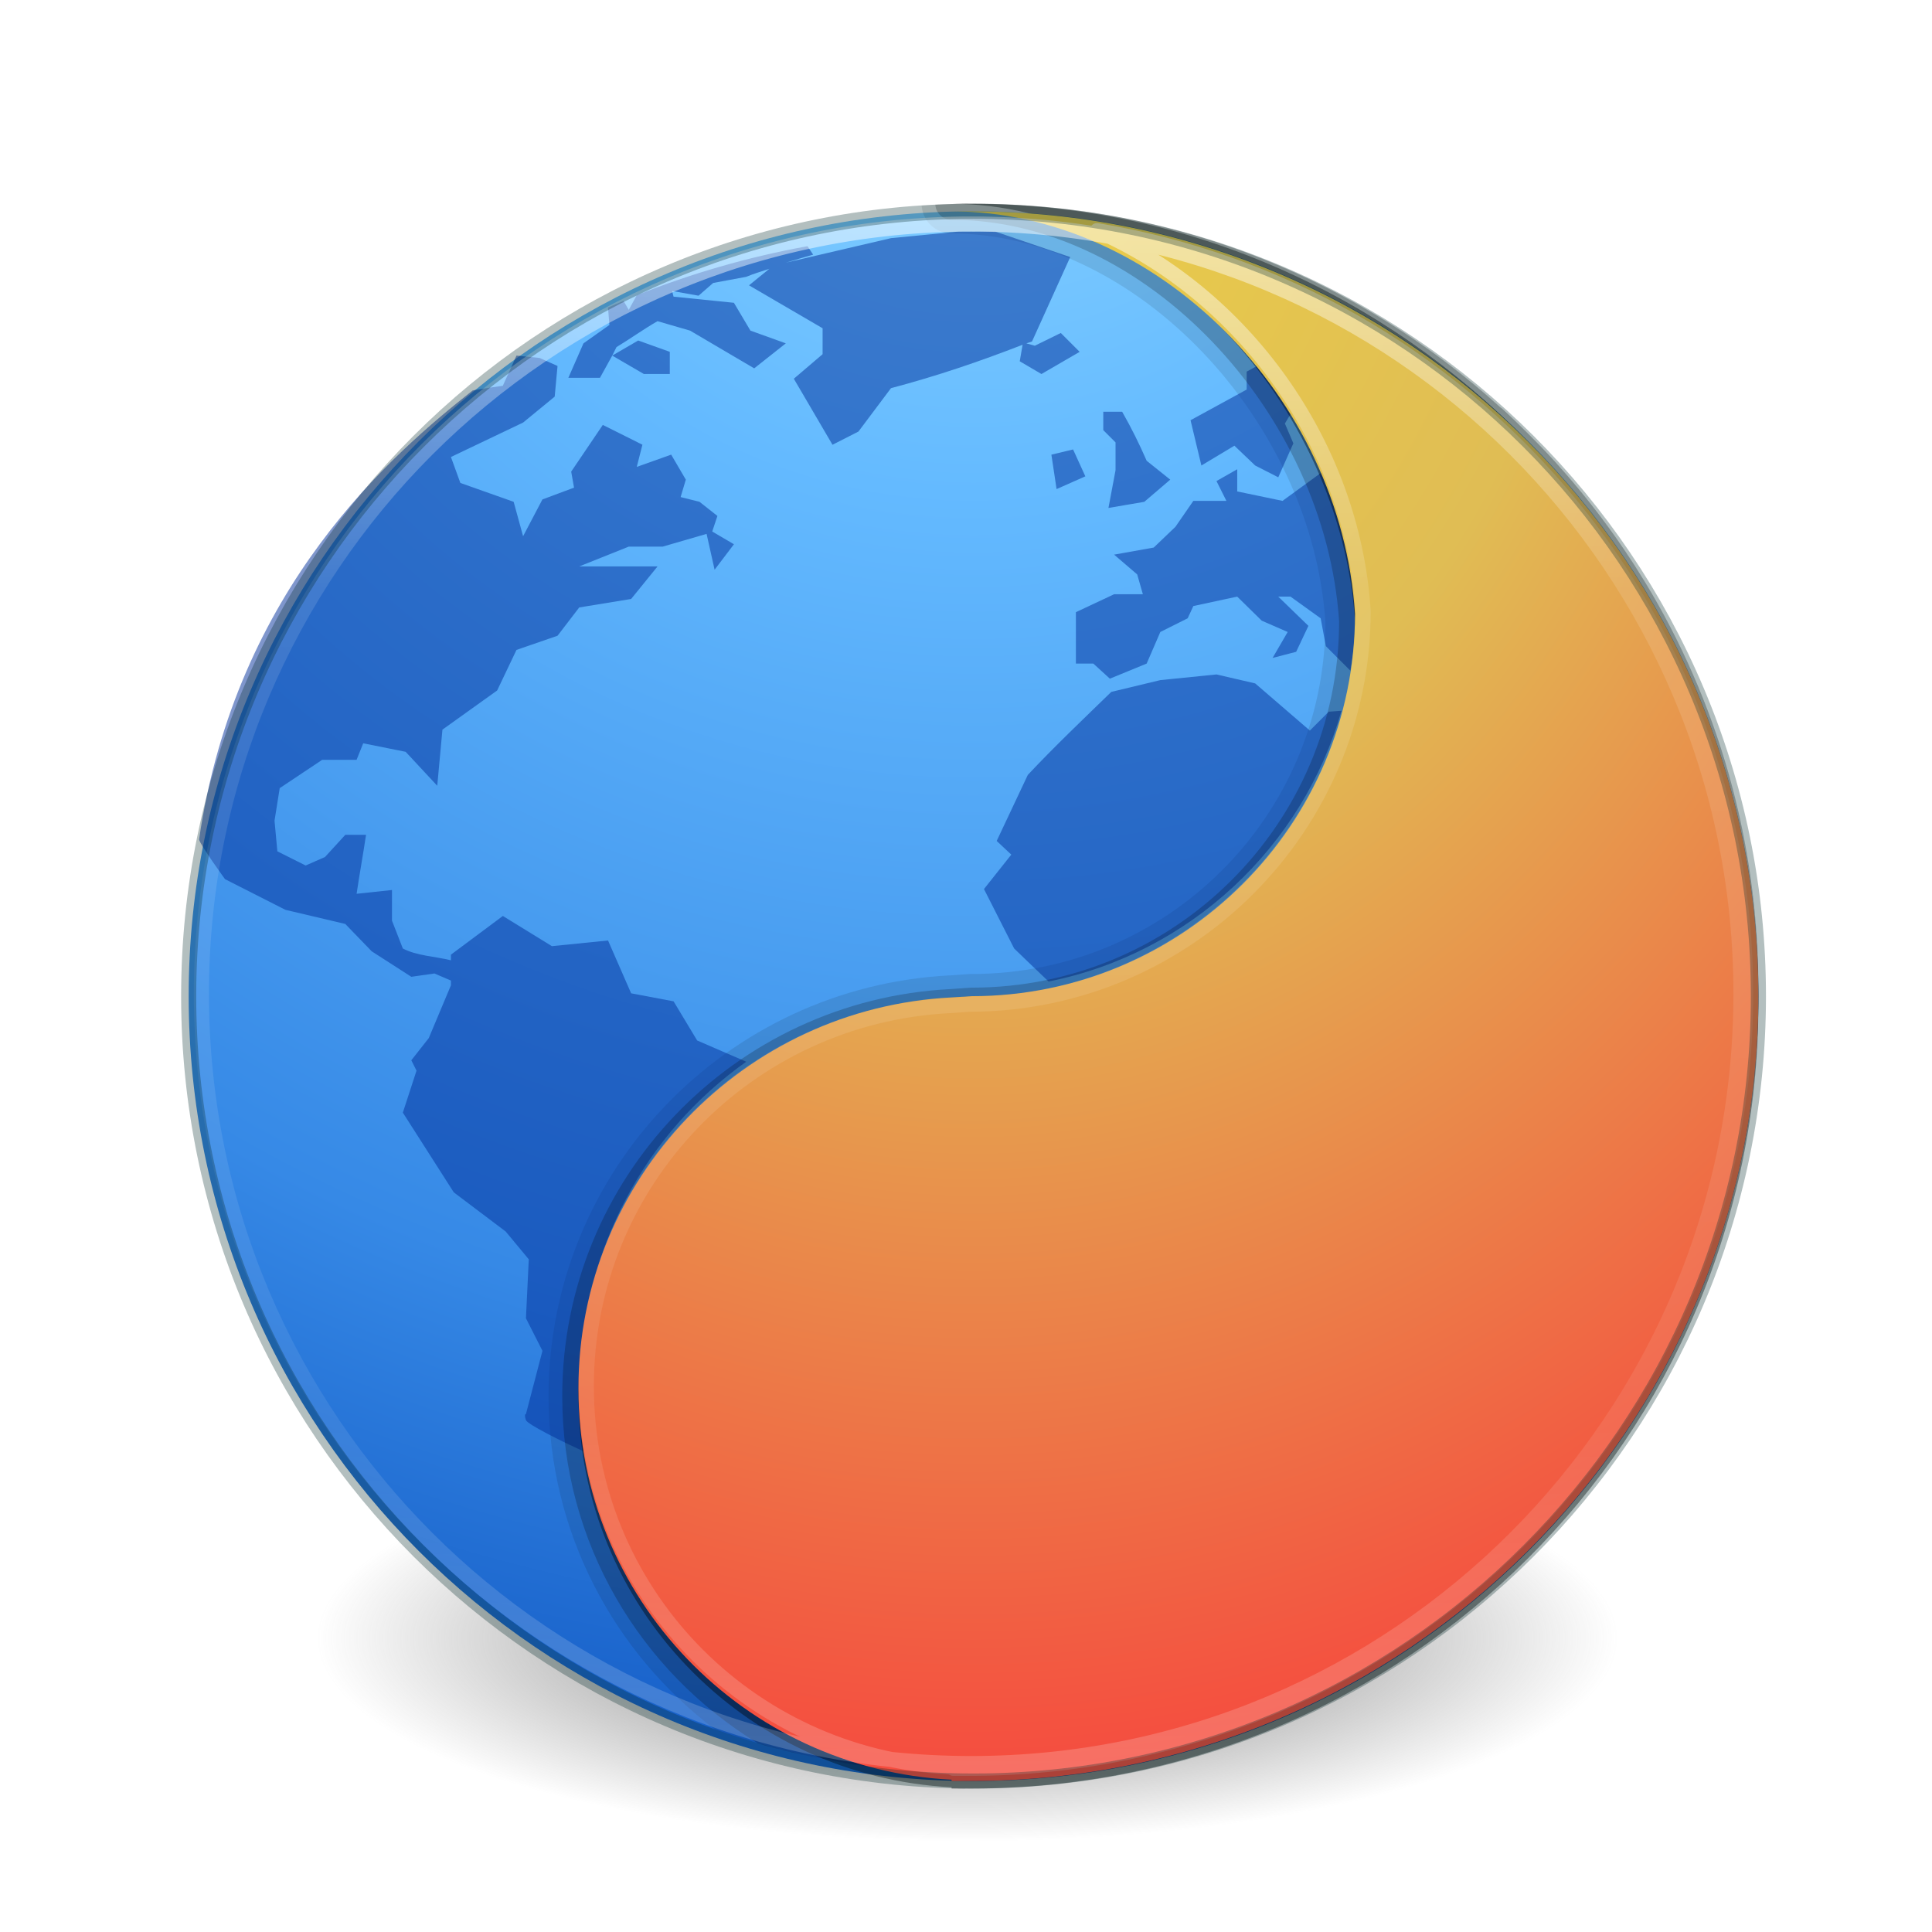
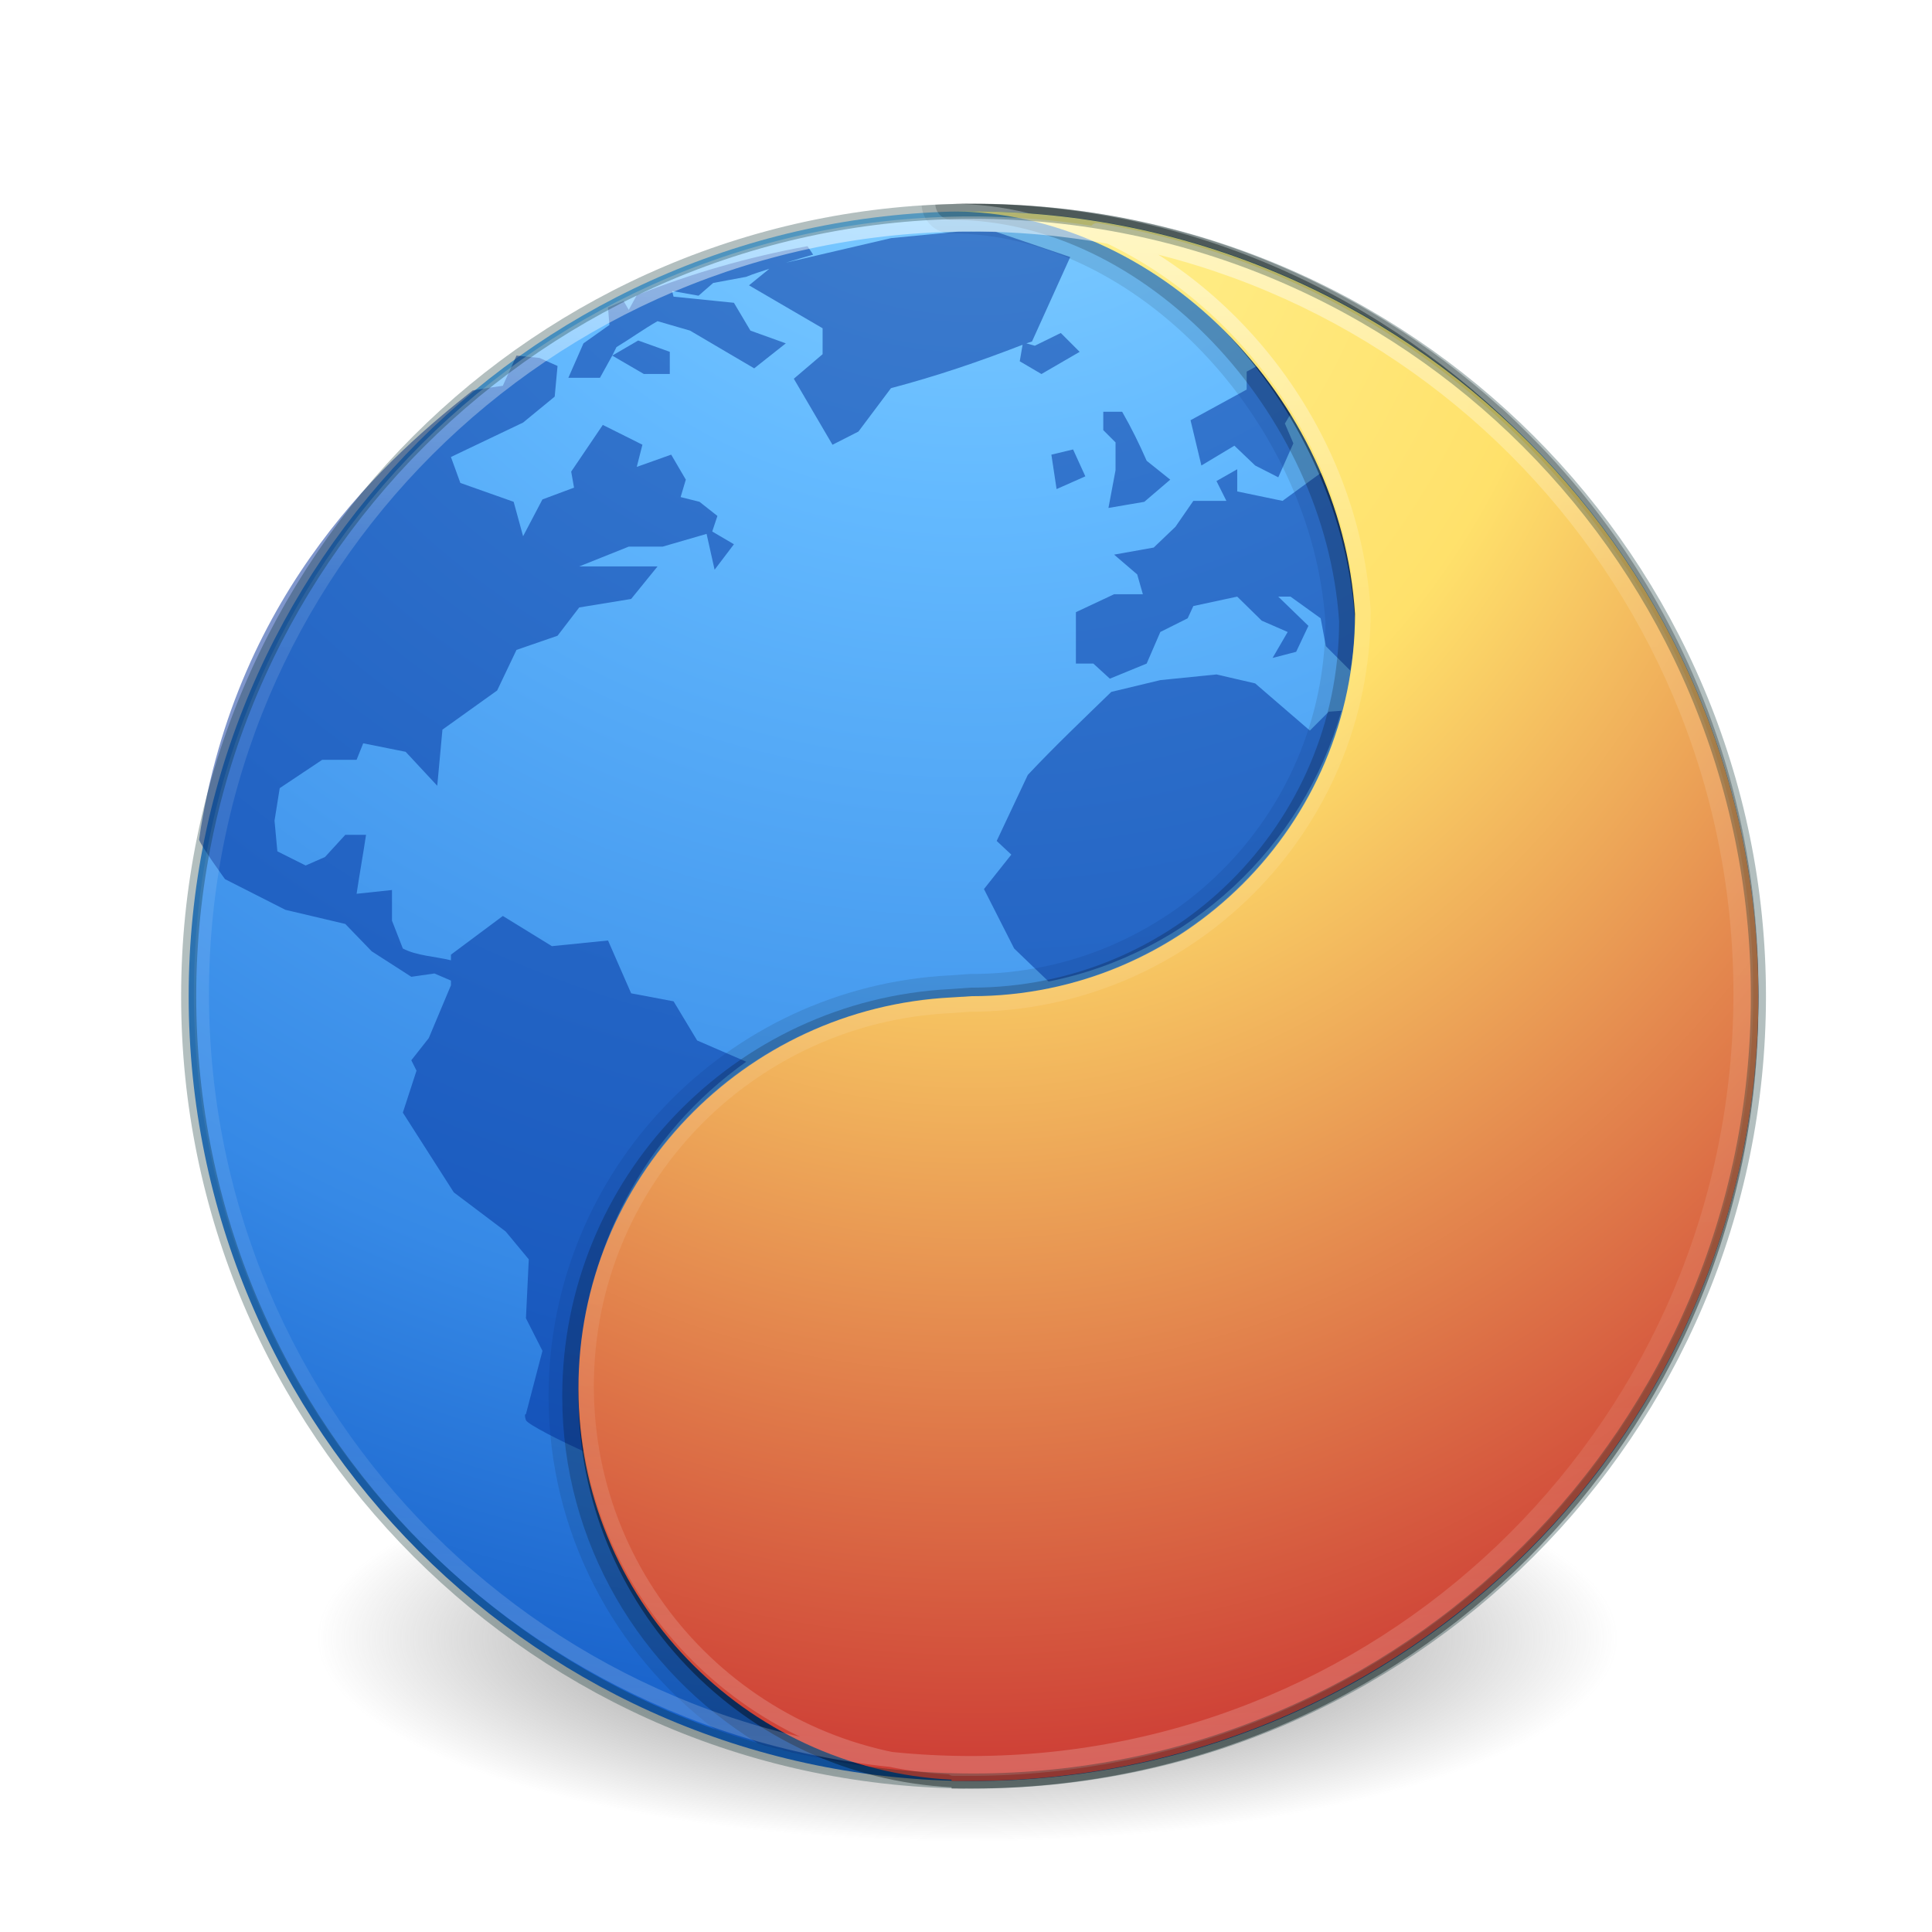
<svg xmlns="http://www.w3.org/2000/svg" xmlns:xlink="http://www.w3.org/1999/xlink" version="1.1" width="128" height="128" id="svg5157">
  <defs id="defs5159">
    <linearGradient id="linearGradient3820-7-2-8-6">
      <stop id="stop3822-2-6-5-0" style="stop-color:#3d3d3d;stop-opacity:1" offset="0" />
      <stop id="stop3864-8-7-4-1" style="stop-color:#686868;stop-opacity:0.498" offset="0.5" />
      <stop id="stop3824-1-2-6-7" style="stop-color:#686868;stop-opacity:0" offset="1" />
    </linearGradient>
    <linearGradient id="linearGradient2867-449-88-871-390-598-476-591-434-148-57-177-3-8">
      <stop id="stop3750-8-9" style="stop-color:#8cd5ff;stop-opacity:1" offset="0" />
      <stop id="stop3752-3-2" style="stop-color:#64baff;stop-opacity:1" offset="0.262" />
      <stop id="stop3754-7-2" style="stop-color:#3689e6;stop-opacity:1" offset="0.705" />
      <stop id="stop3756-9-3" style="stop-color:#0d52bf;stop-opacity:1" offset="1" />
    </linearGradient>
    <radialGradient xlink:href="#linearGradient3820-7-2-8-6" id="radialGradient3163" gradientUnits="userSpaceOnUse" gradientTransform="matrix(0.6869404,0,0,0.2146169,-4.02174,68.57333)" cx="99.157" cy="186.171" fx="99.157" fy="186.171" r="62.769" />
    <radialGradient xlink:href="#linearGradient2867-449-88-871-390-598-476-591-434-148-57-177-3-8" id="radialGradient3197" gradientUnits="userSpaceOnUse" gradientTransform="matrix(0,6.338508,-6.705385,-1.7252442e-7,121.1592,-25.77666)" cx="3.972" cy="8.45" fx="3.972" fy="8.45" r="20" />
    <linearGradient id="linearGradient4246">
      <stop offset="0" style="stop-color:#ffffff;stop-opacity:1" id="stop4248" />
      <stop offset="0.235" style="stop-color:#ffffff;stop-opacity:0.235" id="stop4250" />
      <stop offset="0.764" style="stop-color:#ffffff;stop-opacity:0.157" id="stop4252" />
      <stop offset="1" style="stop-color:#ffffff;stop-opacity:0.392" id="stop4254" />
    </linearGradient>
    <linearGradient gradientTransform="matrix(2.756756,0,0,2.756756,-133.4078,-4.063372)" gradientUnits="userSpaceOnUse" xlink:href="#linearGradient4246" id="linearGradient5267" y2="44.009" x2="71.204" y1="6.895" x1="71.204" />
    <radialGradient gradientTransform="matrix(0,9.931377,-7.845251,-1.1276038e-7,130.7894,1.442336)" gradientUnits="userSpaceOnUse" xlink:href="#linearGradient4223" id="radialGradient3126-7-25-24" fy="8.45" fx="0.667" r="20" cy="8.45" cx="-1.265" />
    <linearGradient id="linearGradient4526">
      <stop style="stop-color:#ffffff;stop-opacity:1;" offset="0" id="stop4528" />
    </linearGradient>
    <linearGradient id="linearGradient4223">
-       <stop offset="0" style="stop-color:#ebcf48;stop-opacity:1" id="stop4225" />
-       <stop offset="0.262" style="stop-color:#e0bd54;stop-opacity:1" id="stop4227" />
-       <stop offset="0.661" style="stop-color:#f83c3c;stop-opacity:1" id="stop4229" />
-       <stop offset="1" style="stop-color:#ff0000;stop-opacity:1" id="stop4231" />
+       <stop offset="0" style="stop-color:#fff394;stop-opacity:1" id="stop4225" />
+       <stop offset="0.262" style="stop-color:#ffe16b;stop-opacity:1" id="stop4227" />
+       <stop offset="0.661" style="stop-color:#c6262e;stop-opacity:1" id="stop4229" />
+       <stop offset="1" style="stop-color:#a10705;stop-opacity:1" id="stop4231" />
    </linearGradient>
  </defs>
  <path style="fill:url(#radialGradient3163);fill-opacity:1;stroke:none" id="path3818-0-5-0" d="m 107.212,108.529 a 43.119,13.471 0 1 1 -86.237,0 43.119,13.471 0 1 1 86.237,0 z" />
  <path d="m 64.5,13.998 c -28.692,0 -52,23.308 -52,52 0,28.692 23.308,52 52,52 28.692,0 52,-23.308 52,-52 0,-28.692 -23.308,-52 -52,-52 z" id="path2555" style="color:#000000;fill:url(#radialGradient3197);fill-opacity:1;fill-rule:nonzero;stroke:none;stroke-width:1;marker:none;visibility:visible;display:inline;overflow:visible;enable-background:accumulate" />
  <path d="m 64.5,13.498 c -1.153,0 -2.303,0.051 -3.438,0.125 a 1.978,1.978 0 0 0 1.969,1.844 c 12.23,0 23.888,12.401 24.781,25.75 0.001,0.021 -0.001,0.042 0,0.062 -0.068,12.844 -10.54,23.25 -23.438,23.25 a 1.978,1.978 0 0 0 -0.125,0 l -1.312,0.094 -0.031,0 C 48.137,65.388 36.344,77.573 36.344,92.498 c 0,9.033 4.341,17.014 11.031,22.094 5.366,1.875 11.125,2.906 17.125,2.906 28.692,0 52,-23.308 52,-52 0,-28.692 -23.308,-52 -52,-52 z" id="path7568" style="color:#000000;display:inline;overflow:visible;visibility:visible;opacity:0.1;fill:#000000;fill-opacity:1;fill-rule:nonzero;stroke:none;stroke-width:1;marker:none;enable-background:accumulate" />
  <path d="m 63.532,15.34 -4.5,0.438 -6.969,1.625 c 0.594,-0.178 1.197,-0.36 1.812,-0.531 l -0.375,-0.562 c -3.957,0.718 -7.746,1.821 -11.313,3.25 l -0.531,0.969 -0.344,-0.594 c -0.345,0.145 -0.691,0.286 -1.031,0.438 l 0.094,1.156 -1.719,1.219 -1,2.281 2.094,0 0.812,-1.469 0.281,-0.562 c 0.916,-0.556 1.786,-1.184 2.719,-1.719 l 2.156,0.625 c 1.416,0.825 2.833,1.677 4.25,2.5 l 2.094,-1.656 -2.344,-0.844 -1.094,-1.844 -4,-0.406 -0.094,-0.375 1.75,0.312 0.969,-0.844 2.188,-0.406 c 0.515,-0.215 1.012,-0.357 1.531,-0.531 l -1.344,1.094 4.875,2.844 0,1.719 -1.906,1.625 2.562,4.375 1.719,-0.875 2.156,-2.875 c 3.057,-0.81 5.833,-1.754 8.719,-2.875 l -0.188,1.094 1.438,0.844 2.531,-1.469 -1.25,-1.25 -1.719,0.844 -0.562,-0.156 c 0.125,-0.049 0.25,-0.075 0.375,-0.125 l 2.531,-5.594 -4.969,-1.688 c -0.476,-0.011 -0.958,0 -1.438,0 -0.323,0 -0.647,-0.005 -0.969,0 z m -22.969,8.219 2.094,1.219 1.719,0 0,-1.469 -2.094,-0.75 z m -6.344,0 -0.906,2 c 0,0 -1.593,0.226 -2,0.312 -5.198,4.107 -15.685,13.013 -18.125,29.75 0.097,0.388 1.719,2.625 1.719,2.625 l 4,2.031 3.969,0.938 1.75,1.812 2.625,1.688 1.531,-0.219 1.094,0.469 0,0.312 -1.469,3.5 -1.156,1.469 0.344,0.688 -0.906,2.781 3.375,5.281 3.438,2.594 1.531,1.844 -0.188,3.906 1.094,2.156 -1.094,4.188 c 0,0 -0.145,-0.017 0,0.406 0.09,0.259 2.273,1.379 4.094,2.188 -0.29,-1.551 -0.438,-3.145 -0.438,-4.781 0,-8.741 4.309,-16.456 10.938,-21.156 -1.079,-0.474 -2.163,-0.927 -3.25,-1.406 l -1.562,-2.594 -2.812,-0.531 -1.531,-3.5 -3.719,0.375 -3.25,-2 -3.438,2.562 0,0.375 c -1.031,-0.255 -2.269,-0.297 -3.188,-0.781 l -0.719,-1.844 0,-2.031 -2.344,0.25 c 0.19,-1.287 0.434,-2.62 0.625,-3.906 l -1.375,0 -1.344,1.469 -1.281,0.562 -1.875,-0.938 -0.188,-2.031 0.344,-2.156 2.812,-1.875 2.281,0 0.438,-1.094 2.812,0.562 2.094,2.25 0.344,-3.719 3.625,-2.594 1.281,-2.688 2.719,-0.938 1.438,-1.875 3.438,-0.562 1.75,-2.156 -5.188,0 3.281,-1.312 2.25,0 2.906,-0.844 0.531,2.375 1.281,-1.688 -1.438,-0.844 0.344,-1.031 -1.188,-0.938 -1.25,-0.312 0.344,-1.156 -0.969,-1.656 -2.281,0.812 0.375,-1.469 -2.625,-1.312 -2.094,3.094 0.188,1.062 -2.094,0.781 -1.281,2.438 -0.625,-2.281 -3.531,-1.25 -0.625,-1.719 4.781,-2.281 2.094,-1.719 0.188,-2.031 -1.188,-0.531 z m 49.688,0.344 -1.312,0.719 0,1.188 -3.719,2.031 0.719,3 2.188,-1.312 1.375,1.312 1.531,0.781 1,-2.25 -0.562,-1.312 0.562,-0.938 0.344,-0.281 c -0.64,-1.032 -1.347,-2.011 -2.125,-2.938 z m -10.812,3.375 0,1.219 0.812,0.812 0,1.844 -0.469,2.5 2.375,-0.406 1.719,-1.469 -1.562,-1.25 c -0.499,-1.14 -1,-2.156 -1.625,-3.25 z m -2,2.5 -1.438,0.344 0.344,2.281 1.906,-0.844 z m 16.844,0.781 -0.094,0.531 -2.875,2.094 -3,-0.625 0,-1.469 -1.375,0.781 0.656,1.312 -2.188,0 -1.188,1.719 -1.438,1.375 -2.625,0.469 1.531,1.312 0.375,1.312 -1.906,0 -2.531,1.188 0,3.406 1.156,0 1.094,1 2.438,-1 0.906,-2.094 1.812,-0.906 0.375,-0.812 2.906,-0.625 1.625,1.594 1.719,0.75 -1,1.719 1.562,-0.406 0.812,-1.719 -2,-1.938 0.812,0 2,1.438 0.344,1.844 1.625,1.625 c 0.235,-1.385 0.375,-2.83 0.375,-4.281 0,-3.4 -0.688,-6.63 -1.906,-9.594 z m -7.344,14.125 -3.719,0.375 -3.25,0.781 c -1.861,1.809 -3.77,3.622 -5.531,5.5 l -2.062,4.375 0.969,0.906 -1.812,2.281 2,3.938 c 0.755,0.733 1.52,1.46 2.281,2.188 9.331,-1.863 16.833,-8.883 19.406,-17.938 l -0.844,0.062 -1.25,1.25 -3.625,-3.125 z" id="path6534-4" style="color:#000000;display:inline;overflow:visible;visibility:visible;opacity:0.5;fill:#002e99;fill-opacity:1;fill-rule:nonzero;stroke:none;stroke-width:1;marker:none;enable-background:accumulate;clip-rule:nonzero;isolation:auto;mix-blend-mode:normal;color-interpolation:sRGB;color-interpolation-filters:linearRGB;solid-color:#000000;solid-opacity:1;stroke-linecap:butt;stroke-linejoin:miter;stroke-miterlimit:4;stroke-dasharray:none;stroke-dashoffset:0;stroke-opacity:1;filter-blend-mode:normal;filter-gaussianBlur-deviation:0;color-rendering:auto;image-rendering:auto;shape-rendering:auto;text-rendering:auto" />
  <path d="m 64.5,13.498 c -0.845,0 -1.697,0.023 -2.531,0.062 a 1.063,1.063 0 0 0 1.062,1 c 12.834,0 24.763,12.757 25.688,26.594 0.001,0.021 -0.001,0.042 0,0.062 -0.034,13.377 -10.923,24.219 -24.344,24.219 a 1.05,1.05 0 0 0 -0.062,0 l -1.344,0.094 C 48.666,66.254 37.25,78.05 37.25,92.498 c 0,9.717 5.169,18.222 12.906,22.969 0.012,0.008 0.019,0.024 0.031,0.031 0.177,0.051 0.354,0.107 0.531,0.156 0.375,0.103 0.747,0.187 1.125,0.281 0.022,0.006 0.04,0.026 0.062,0.031 0.699,0.174 1.415,0.323 2.125,0.469 0.846,0.173 1.702,0.337 2.562,0.469 0.86,0.132 1.72,0.224 2.594,0.312 0.759,0.077 1.513,0.143 2.281,0.188 0.116,0.007 0.228,0.025 0.344,0.031 0.28,0.014 0.562,0.021 0.844,0.031 0.61,0.021 1.229,0.031 1.844,0.031 23.323,0 43.075,-15.388 49.656,-36.563 0.253,-0.814 0.505,-1.607 0.719,-2.438 0.858,-3.331 1.384,-6.791 1.562,-10.344 0.045,-0.886 0.062,-1.76 0.062,-2.656 0,-9.872 -2.743,-19.101 -7.531,-26.969 -0.435,-0.715 -0.876,-1.402 -1.344,-2.094 -1.407,-2.081 -2.971,-4.054 -4.656,-5.906 -0.56,-0.616 -1.13,-1.193 -1.719,-1.781 -0.583,-0.583 -1.171,-1.164 -1.781,-1.719 -0.006,-0.005 -0.025,0.005 -0.031,0 -9.237,-8.396 -21.488,-13.531 -34.937,-13.531 z" id="path7450" style="color:#000000;display:inline;overflow:visible;visibility:visible;opacity:0.2;fill:#000000;fill-opacity:1;fill-rule:nonzero;stroke:none;stroke-width:1;marker:none;enable-background:accumulate" />
  <path d="m 63.045,13.503 c 13.538,0 25.799,13.252 26.727,27.664 2e-5,13.977 -11.381,25.331 -25.391,25.331 l -1.336,0.083 C 49.287,67.279 38.322,78.599 38.322,92.496 c 0,13.896 10.965,25.217 24.723,25.914 l 0,0.083 c 0.446,0.011 0.888,0 1.336,0 28.754,0 52.118,-23.309 52.118,-51.995 0,-28.686 -23.364,-52.995 -52.118,-52.995 -0.449,0 -0.89,-0.011 -1.336,2.6e-5 z" id="path2555-1-56-4-0" style="color:#000000;display:inline;overflow:visible;visibility:visible;opacity:0.4;fill:#000000;fill-opacity:1;fill-rule:nonzero;stroke:none;stroke-width:1;marker:none;enable-background:accumulate" />
  <path d="m 63.045,14.003 c 13.538,0 25.799,12.252 26.727,26.664 2e-5,13.977 -11.381,25.331 -25.391,25.331 l -1.336,0.083 C 49.287,66.779 38.322,78.099 38.322,91.996 c 0,13.896 10.965,25.217 24.723,25.914 l 0,0.083 c 0.446,0.011 0.888,0 1.336,0 28.754,0 52.118,-23.309 52.118,-51.995 0,-28.686 -23.364,-51.995 -52.118,-51.995 -0.449,0 -0.89,-0.011 -1.336,2e-5 z" id="path2555-1-56-4" style="color:#000000;clip-rule:nonzero;display:inline;overflow:visible;visibility:visible;opacity:1;isolation:auto;mix-blend-mode:normal;color-interpolation:sRGB;color-interpolation-filters:linearRGB;solid-color:#000000;solid-opacity:1;fill:url(#radialGradient3126-7-25-24);fill-opacity:1;fill-rule:nonzero;stroke:none;stroke-width:1;stroke-linecap:butt;stroke-linejoin:miter;stroke-miterlimit:4;stroke-dasharray:none;stroke-dashoffset:0;stroke-opacity:1;marker:none;color-rendering:auto;image-rendering:auto;shape-rendering:auto;text-rendering:auto;enable-background:accumulate" />
  <path d="m 115.344,65.839 c 0,28.167 -22.835,51.002 -50.999,51.002 -28.167,0 -51.001,-22.835 -51.001,-51.002 0,-28.166 22.834,-50.998 51.001,-50.998 28.164,0 50.999,22.832 50.999,50.998 l 0,0 z M 72.687,15.28 c 9.554,4.161 16.906,14.029 17.625,25.188 a 0.676,0.676 0 0 1 0,0.031 c 2e-5,14.323 -11.685,25.997 -26.031,26.031 -0.021,5.1e-5 -0.041,0 -0.062,0 l -1.281,0.094 a 0.676,0.676 0 0 1 -0.031,0 c -13.406,0.679 -24.063,11.678 -24.063,25.219 0,13.541 10.656,24.539 24.063,25.219 a 0.676,0.676 0 0 1 0.25,0.094 c 0.349,0.003 0.69,0 1.062,0 28.389,0 51.438,-22.993 51.437,-51.313 0,-25.437 -18.608,-46.521 -42.969,-50.562 z" id="path8655-6" style="color:#000000;display:inline;overflow:visible;visibility:visible;opacity:0.5;fill:none;stroke:url(#linearGradient5267);stroke-width:1;stroke-linecap:round;stroke-linejoin:round;stroke-miterlimit:4;stroke-dasharray:none;stroke-dashoffset:0;stroke-opacity:1;marker:none;enable-background:accumulate" />
  <path style="opacity:0.3;color:#000000;fill:none;fill-opacity:0;fill-rule:nonzero;stroke:#002728;stroke-width:1;stroke-linecap:round;stroke-linejoin:round;stroke-miterlimit:4;stroke-opacity:1;stroke-dasharray:none;stroke-dashoffset:0;marker:none;visibility:visible;display:inline;overflow:visible;enable-background:accumulate" id="path2555-7-1" d="m 64.5,13.998 c -28.692,0 -52,23.308 -52,52 0,28.692 23.308,52 52,52 28.692,0 52,-23.308 52,-52 0,-28.692 -23.308,-52 -52,-52 z" />
</svg>
